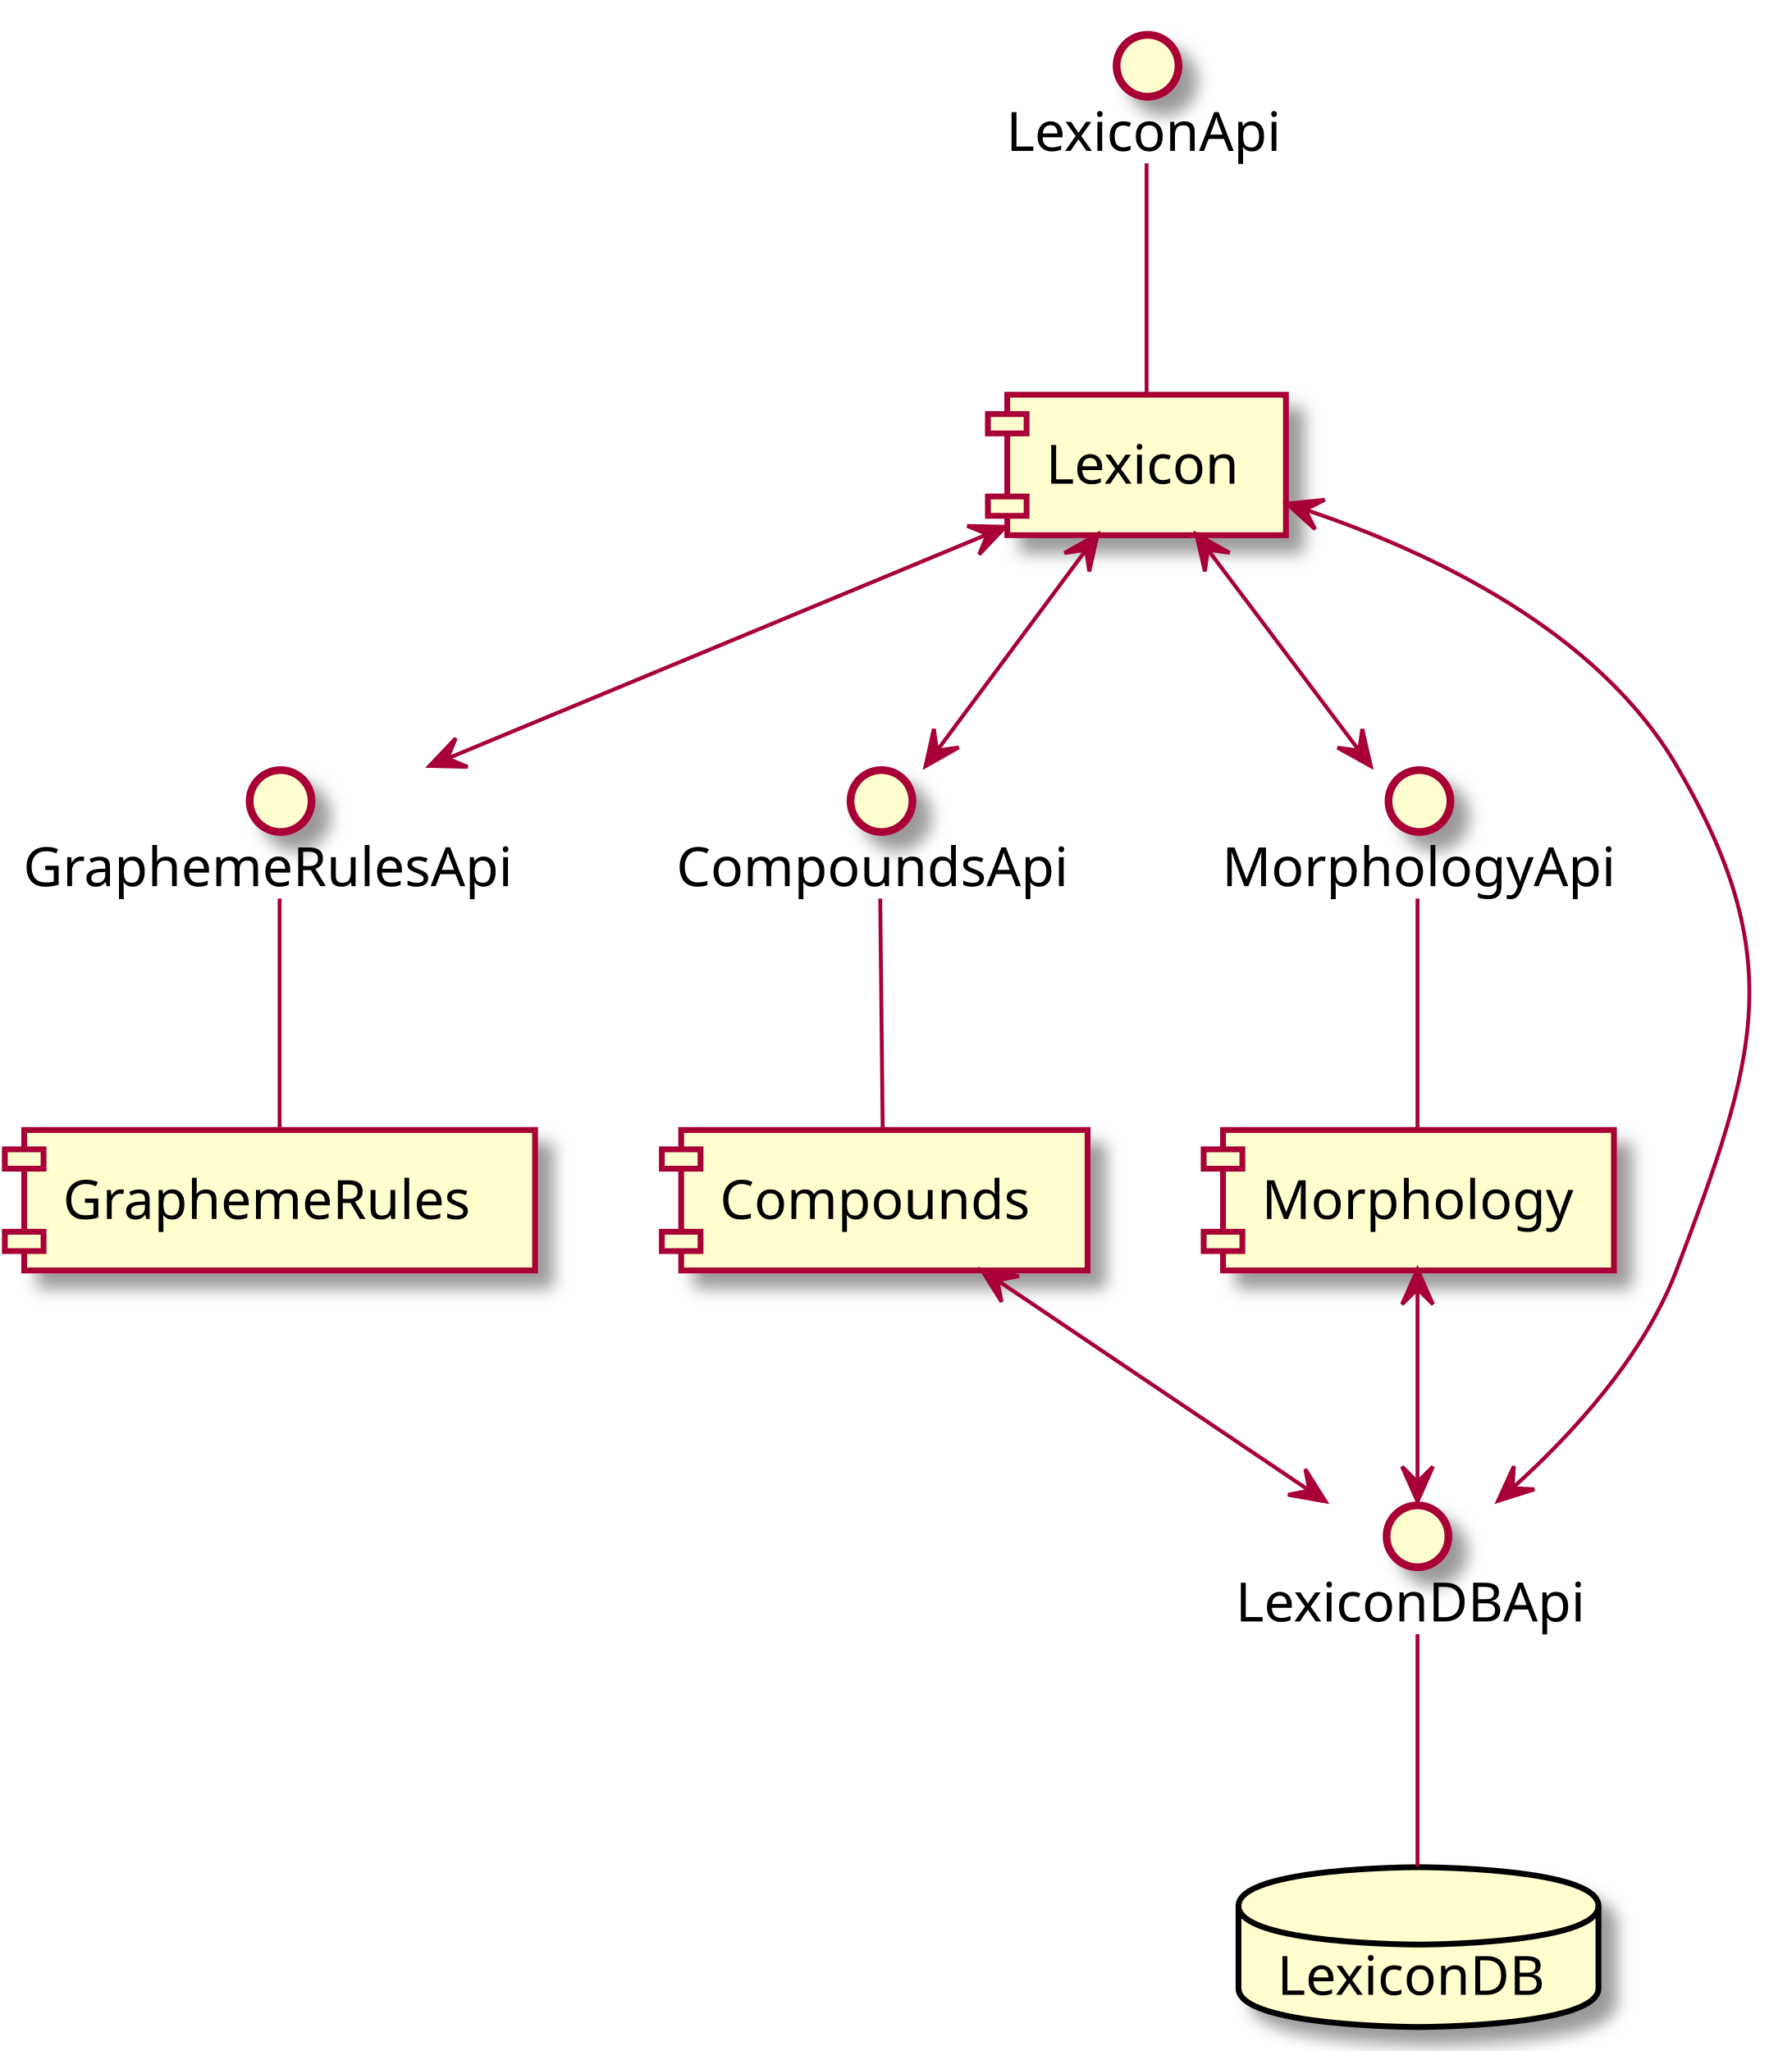
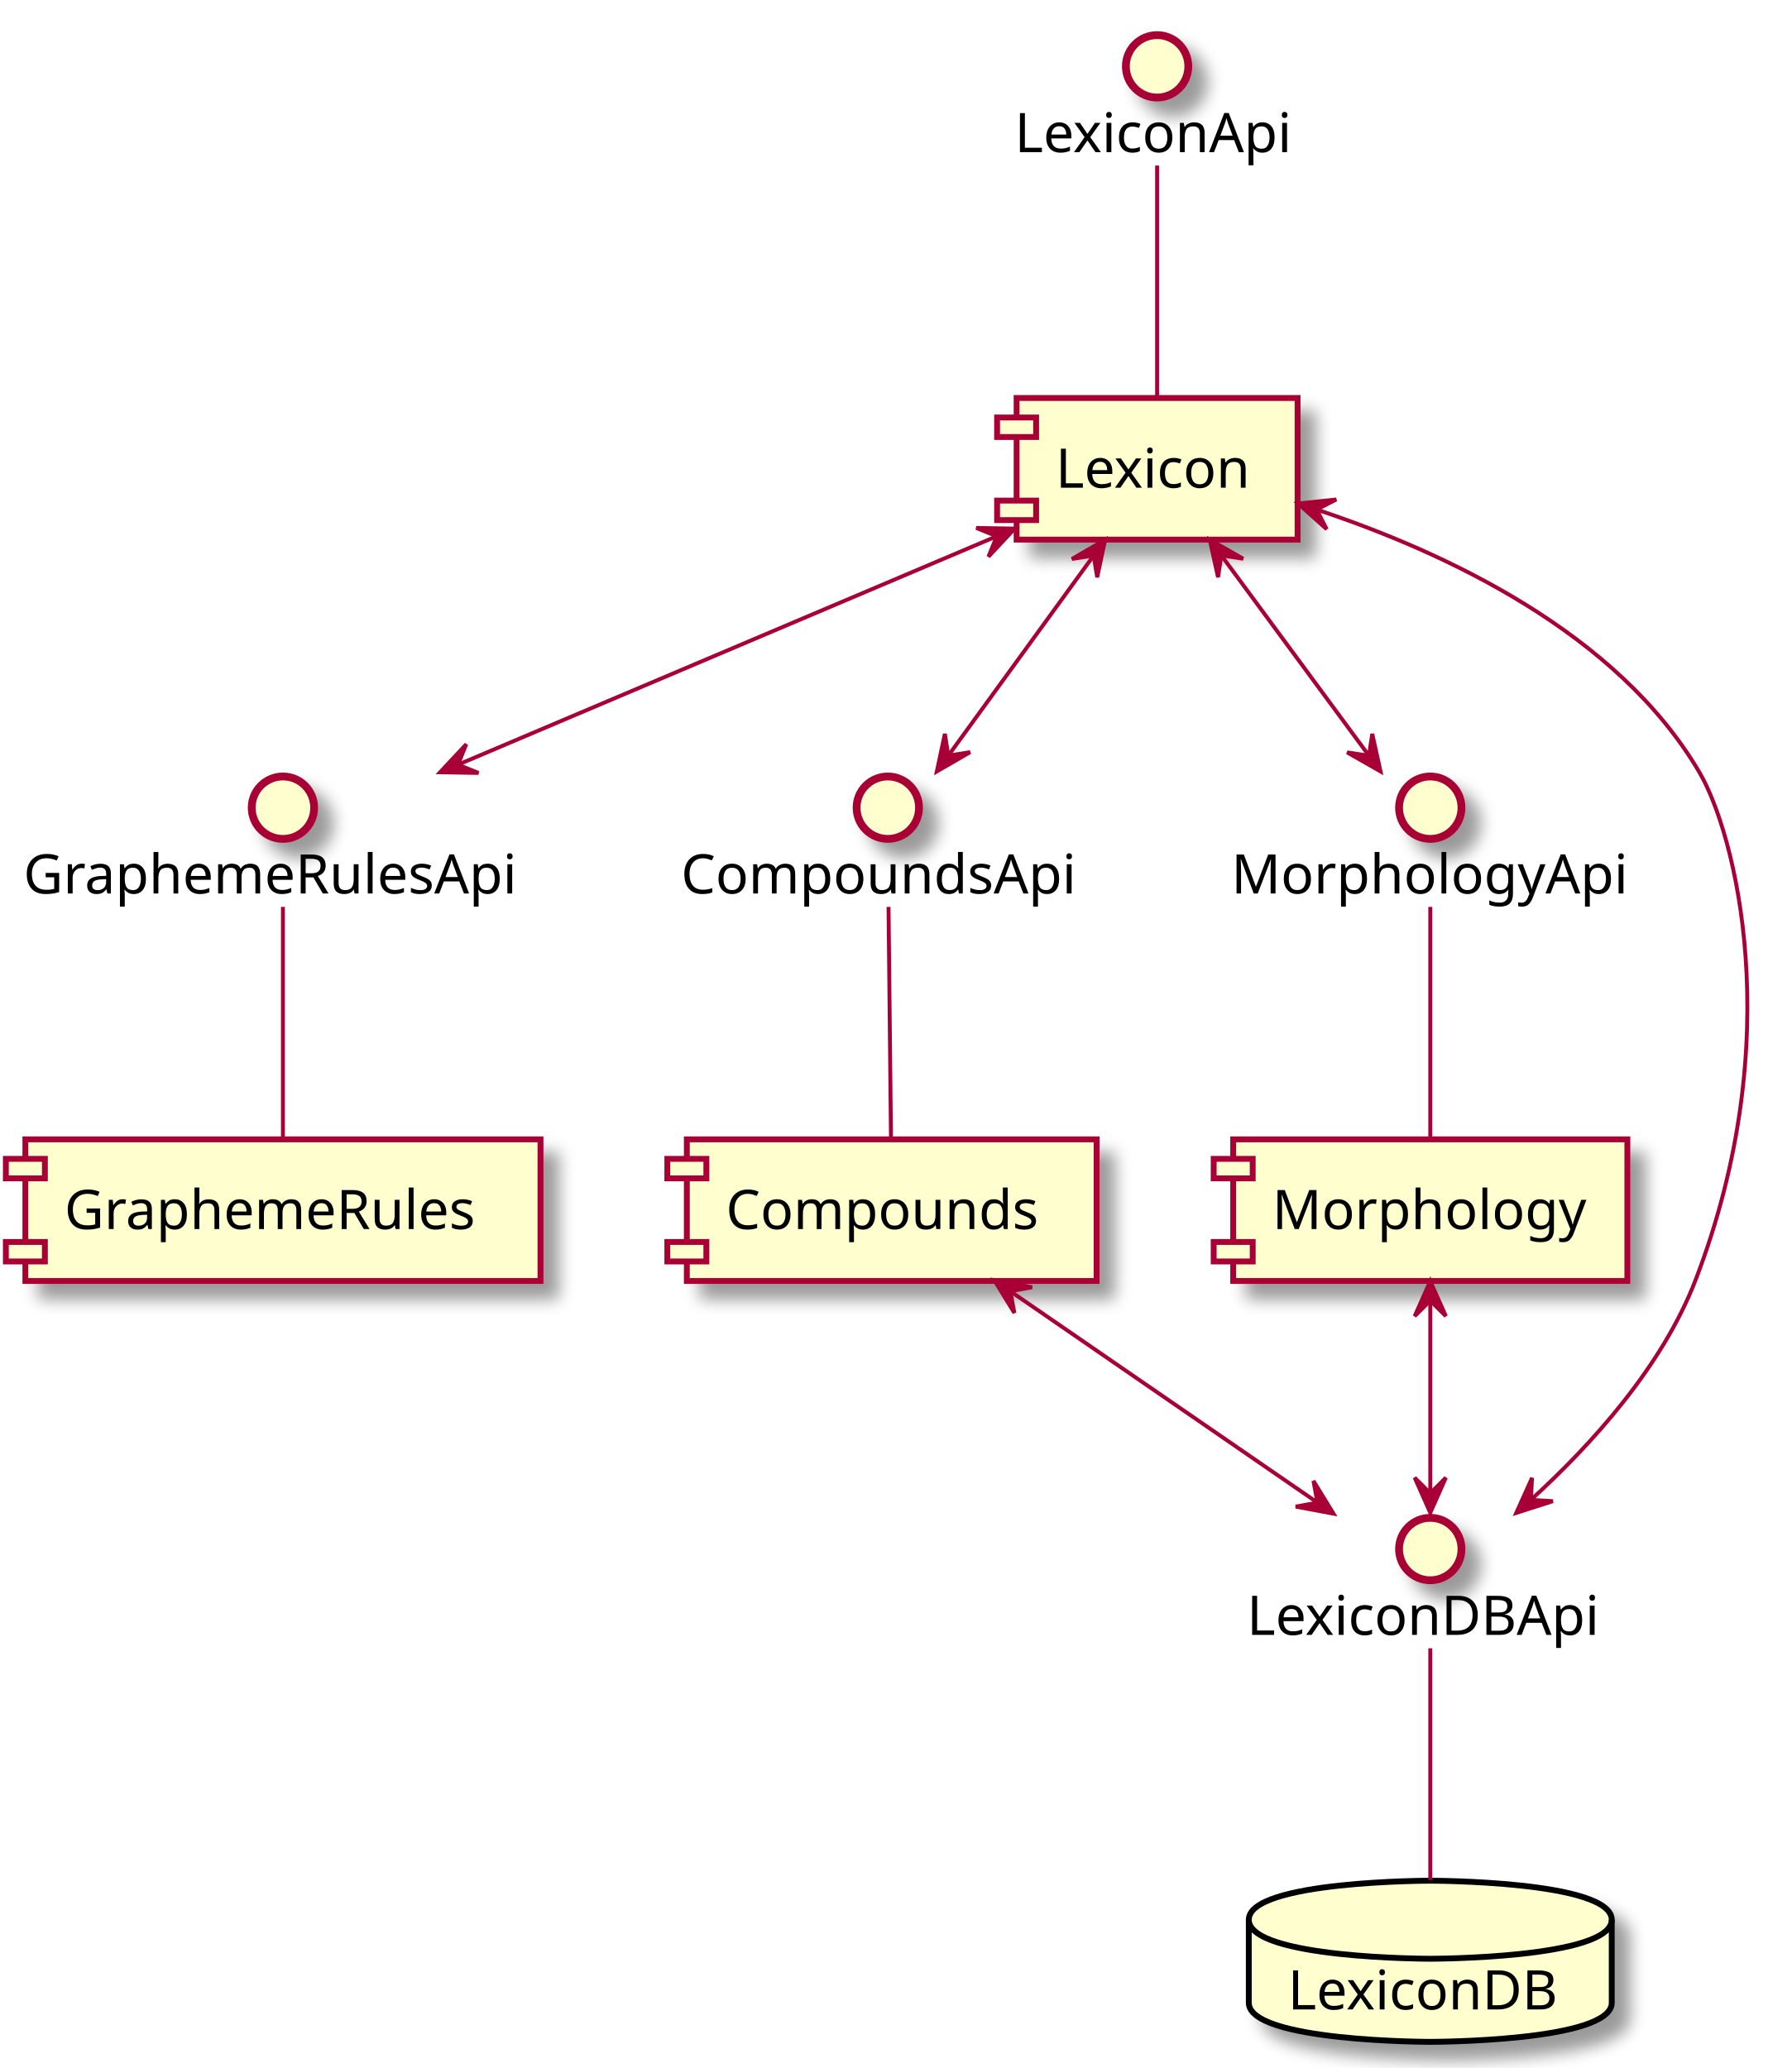
- <svg xmlns="http://www.w3.org/2000/svg" height="530px" style="width:463px;height:530px;" version="1.1" viewBox="0 0 463 530" width="463px">
+ <svg xmlns="http://www.w3.org/2000/svg" height="530px" style="width:459px;height:530px;" version="1.1" viewBox="0 0 459 530" width="459px">
  <defs>
    <filter height="300%" id="f1" width="300%" x="-1" y="-1">
      <feGaussianBlur result="blurOut" stdDeviation="2.0" />
      <feColorMatrix in="blurOut" result="blurOut2" type="matrix" values="0 0 0 0 0 0 0 0 0 0 0 0 0 0 0 0 0 0 .4 0" />
      <feOffset dx="4.0" dy="4.0" in="blurOut2" result="blurOut3" />
      <feBlend in="SourceGraphic" in2="blurOut3" mode="normal" />
    </filter>
  </defs>
  <g>
    <ellipse cx="296.5" cy="17" fill="#FEFECE" filter="url(#f1)" rx="8" ry="8" style="stroke: #A80036; stroke-width: 2.0;" />
    <text fill="#000000" font-family="sans-serif" font-size="14" lengthAdjust="spacingAndGlyphs" textLength="73" x="260" y="38.995">LexiconApi</text>
    <ellipse cx="72.5" cy="207" fill="#FEFECE" filter="url(#f1)" rx="8" ry="8" style="stroke: #A80036; stroke-width: 2.0;" />
    <text fill="#000000" font-family="sans-serif" font-size="14" lengthAdjust="spacingAndGlyphs" textLength="133" x="6" y="228.995">GraphemeRulesApi</text>
-     <ellipse cx="227.75" cy="207" fill="#FEFECE" filter="url(#f1)" rx="8" ry="8" style="stroke: #A80036; stroke-width: 2.0;" />
-     <text fill="#000000" font-family="sans-serif" font-size="14" lengthAdjust="spacingAndGlyphs" textLength="106" x="174.75" y="228.995">CompoundsApi</text>
-     <ellipse cx="366.75" cy="207" fill="#FEFECE" filter="url(#f1)" rx="8" ry="8" style="stroke: #A80036; stroke-width: 2.0;" />
-     <text fill="#000000" font-family="sans-serif" font-size="14" lengthAdjust="spacingAndGlyphs" textLength="102" x="315.75" y="228.995">MorphologyApi</text>
-     <rect fill="#FEFECE" filter="url(#f1)" height="36.297" style="stroke: #A80036; stroke-width: 1.5;" width="72" x="260.25" y="102" />
-     <rect fill="#FEFECE" height="5" style="stroke: #A80036; stroke-width: 1.5;" width="10" x="255.25" y="107" />
-     <rect fill="#FEFECE" height="5" style="stroke: #A80036; stroke-width: 1.5;" width="10" x="255.25" y="128.297" />
-     <text fill="#000000" font-family="sans-serif" font-size="14" lengthAdjust="spacingAndGlyphs" textLength="52" x="270.25" y="124.995">Lexicon</text>
-     <rect fill="#FEFECE" filter="url(#f1)" height="36.297" style="stroke: #A80036; stroke-width: 1.5;" width="132" x="6.25" y="292" />
-     <rect fill="#FEFECE" height="5" style="stroke: #A80036; stroke-width: 1.5;" width="10" x="1.25" y="297" />
-     <rect fill="#FEFECE" height="5" style="stroke: #A80036; stroke-width: 1.5;" width="10" x="1.25" y="318.297" />
-     <text fill="#000000" font-family="sans-serif" font-size="14" lengthAdjust="spacingAndGlyphs" textLength="112" x="16.25" y="314.995">GraphemeRules</text>
+     <ellipse cx="227.5" cy="207" fill="#FEFECE" filter="url(#f1)" rx="8" ry="8" style="stroke: #A80036; stroke-width: 2.0;" />
+     <text fill="#000000" font-family="sans-serif" font-size="14" lengthAdjust="spacingAndGlyphs" textLength="106" x="174.5" y="228.995">CompoundsApi</text>
+     <ellipse cx="366.5" cy="207" fill="#FEFECE" filter="url(#f1)" rx="8" ry="8" style="stroke: #A80036; stroke-width: 2.0;" />
+     <text fill="#000000" font-family="sans-serif" font-size="14" lengthAdjust="spacingAndGlyphs" textLength="102" x="315.5" y="228.995">MorphologyApi</text>
+     <rect fill="#FEFECE" filter="url(#f1)" height="36.297" style="stroke: #A80036; stroke-width: 1.5;" width="72" x="260.5" y="102" />
+     <rect fill="#FEFECE" height="5" style="stroke: #A80036; stroke-width: 1.5;" width="10" x="255.5" y="107" />
+     <rect fill="#FEFECE" height="5" style="stroke: #A80036; stroke-width: 1.5;" width="10" x="255.5" y="128.297" />
+     <text fill="#000000" font-family="sans-serif" font-size="14" lengthAdjust="spacingAndGlyphs" textLength="52" x="270.5" y="124.995">Lexicon</text>
+     <rect fill="#FEFECE" filter="url(#f1)" height="36.297" style="stroke: #A80036; stroke-width: 1.5;" width="132" x="6.5" y="292" />
+     <rect fill="#FEFECE" height="5" style="stroke: #A80036; stroke-width: 1.5;" width="10" x="1.5" y="297" />
+     <rect fill="#FEFECE" height="5" style="stroke: #A80036; stroke-width: 1.5;" width="10" x="1.5" y="318.297" />
+     <text fill="#000000" font-family="sans-serif" font-size="14" lengthAdjust="spacingAndGlyphs" textLength="112" x="16.5" y="314.995">GraphemeRules</text>
    <rect fill="#FEFECE" filter="url(#f1)" height="36.297" style="stroke: #A80036; stroke-width: 1.5;" width="105" x="176" y="292" />
    <rect fill="#FEFECE" height="5" style="stroke: #A80036; stroke-width: 1.5;" width="10" x="171" y="297" />
    <rect fill="#FEFECE" height="5" style="stroke: #A80036; stroke-width: 1.5;" width="10" x="171" y="318.297" />
    <text fill="#000000" font-family="sans-serif" font-size="14" lengthAdjust="spacingAndGlyphs" textLength="85" x="186" y="314.995">Compounds</text>
    <rect fill="#FEFECE" filter="url(#f1)" height="36.297" style="stroke: #A80036; stroke-width: 1.5;" width="101" x="316" y="292" />
    <rect fill="#FEFECE" height="5" style="stroke: #A80036; stroke-width: 1.5;" width="10" x="311" y="297" />
    <rect fill="#FEFECE" height="5" style="stroke: #A80036; stroke-width: 1.5;" width="10" x="311" y="318.297" />
    <text fill="#000000" font-family="sans-serif" font-size="14" lengthAdjust="spacingAndGlyphs" textLength="81" x="326" y="314.995">Morphology</text>
-     <path d="M320,492.5 C320,482.5 366.5,482.5 366.5,482.5 C366.5,482.5 413,482.5 413,492.5 L413,513.797 C413,523.797 366.5,523.797 366.5,523.797 C366.5,523.797 320,523.797 320,513.797 L320,492.5 " fill="#FEFECE" filter="url(#f1)" style="stroke: #000000; stroke-width: 1.5;" />
-     <path d="M320,492.5 C320,502.5 366.5,502.5 366.5,502.5 C366.5,502.5 413,502.5 413,492.5 " fill="none" style="stroke: #000000; stroke-width: 1.5;" />
-     <text fill="#000000" font-family="sans-serif" font-size="14" lengthAdjust="spacingAndGlyphs" textLength="73" x="330" y="515.495">LexiconDB</text>
-     <ellipse cx="366.25" cy="397" fill="#FEFECE" filter="url(#f1)" rx="8" ry="8" style="stroke: #A80036; stroke-width: 2.0;" />
-     <text fill="#000000" font-family="sans-serif" font-size="14" lengthAdjust="spacingAndGlyphs" textLength="94" x="319.25" y="418.995">LexiconDBApi</text>
-     <path d="M296.25,42.199 C296.25,58.853 296.25,84.69 296.25,101.725 " fill="none" style="stroke: #A80036; stroke-width: 1.0;" />
-     <path d="M337.576,131.819 C369.937,142.706 412.782,163.017 433.25,198 C462.428,247.869 453.672,273.952 433.25,328 C424.767,350.45 406.295,370.557 390.891,384.443 " fill="none" style="stroke: #A80036; stroke-width: 1.0;" />
-     <polygon fill="#A80036" points="387.049,387.836,396.442,384.875,390.796,384.526,391.146,378.88,387.049,387.836" style="stroke: #A80036; stroke-width: 1.0;" />
-     <polygon fill="#A80036" points="332.478,130.152,339.789,136.751,337.23,131.706,342.276,129.148,332.478,130.152" style="stroke: #A80036; stroke-width: 1.0;" />
-     <path d="M280.506,142.221 C269.007,157.718 253.516,178.598 242.206,193.842 " fill="none" style="stroke: #A80036; stroke-width: 1.0;" />
-     <polygon fill="#A80036" points="239.134,197.983,247.708,193.137,242.113,193.967,241.283,188.371,239.134,197.983" style="stroke: #A80036; stroke-width: 1.0;" />
-     <polygon fill="#A80036" points="283.594,138.058,275.018,142.9,280.614,142.073,281.441,147.669,283.594,138.058" style="stroke: #A80036; stroke-width: 1.0;" />
-     <path d="M312.222,142.221 C323.887,157.718 339.604,178.598 351.077,193.842 " fill="none" style="stroke: #A80036; stroke-width: 1.0;" />
-     <polygon fill="#A80036" points="354.194,197.983,351.976,188.387,351.187,193.988,345.585,193.199,354.194,197.983" style="stroke: #A80036; stroke-width: 1.0;" />
-     <polygon fill="#A80036" points="309.089,138.058,311.307,147.654,312.096,142.053,317.698,142.842,309.089,138.058" style="stroke: #A80036; stroke-width: 1.0;" />
-     <path d="M255.106,138.082 C215.588,154.489 156.099,179.188 115.796,195.921 " fill="none" style="stroke: #A80036; stroke-width: 1.0;" />
-     <polygon fill="#A80036" points="110.978,197.921,120.824,198.165,115.596,196.004,117.757,190.776,110.978,197.921" style="stroke: #A80036; stroke-width: 1.0;" />
-     <polygon fill="#A80036" points="259.762,136.149,249.916,135.905,255.144,138.066,252.983,143.294,259.762,136.149" style="stroke: #A80036; stroke-width: 1.0;" />
-     <path d="M366.25,422.285 C366.25,438.868 366.25,464.593 366.25,482.31 " fill="none" style="stroke: #A80036; stroke-width: 1.0;" />
-     <path d="M227.424,232.199 C227.603,248.853 227.881,274.69 228.064,291.725 " fill="none" style="stroke: #A80036; stroke-width: 1.0;" />
-     <path d="M366.25,232.199 C366.25,248.853 366.25,274.69 366.25,291.725 " fill="none" style="stroke: #A80036; stroke-width: 1.0;" />
-     <path d="M72.25,232.199 C72.25,248.853 72.25,274.69 72.25,291.725 " fill="none" style="stroke: #A80036; stroke-width: 1.0;" />
-     <path d="M257.839,330.94 C281.643,346.982 314.862,369.369 338.237,385.122 " fill="none" style="stroke: #A80036; stroke-width: 1.0;" />
-     <polygon fill="#A80036" points="342.483,387.983,337.254,379.637,338.336,385.189,332.784,386.271,342.483,387.983" style="stroke: #A80036; stroke-width: 1.0;" />
-     <polygon fill="#A80036" points="253.561,328.058,258.788,336.405,257.707,330.853,263.26,329.771,253.561,328.058" style="stroke: #A80036; stroke-width: 1.0;" />
-     <path d="M366.25,333.088 C366.25,348.12 366.25,367.903 366.25,382.753 " fill="none" style="stroke: #A80036; stroke-width: 1.0;" />
-     <polygon fill="#A80036" points="366.25,387.983,370.25,378.983,366.25,382.983,362.25,378.983,366.25,387.983" style="stroke: #A80036; stroke-width: 1.0;" />
-     <polygon fill="#A80036" points="366.25,328.058,362.25,337.058,366.25,333.058,370.25,337.058,366.25,328.058" style="stroke: #A80036; stroke-width: 1.0;" />
+     <path d="M320,492 C320,482 366.5,482 366.5,482 C366.5,482 413,482 413,492 L413,513.297 C413,523.297 366.5,523.297 366.5,523.297 C366.5,523.297 320,523.297 320,513.297 L320,492 " fill="#FEFECE" filter="url(#f1)" style="stroke: #000000; stroke-width: 1.5;" />
+     <path d="M320,492 C320,502 366.5,502 366.5,502 C366.5,502 413,502 413,492 " fill="none" style="stroke: #000000; stroke-width: 1.5;" />
+     <text fill="#000000" font-family="sans-serif" font-size="14" lengthAdjust="spacingAndGlyphs" textLength="73" x="330" y="514.995">LexiconDB</text>
+     <ellipse cx="366.5" cy="397" fill="#FEFECE" filter="url(#f1)" rx="8" ry="8" style="stroke: #A80036; stroke-width: 2.0;" />
+     <text fill="#000000" font-family="sans-serif" font-size="14" lengthAdjust="spacingAndGlyphs" textLength="94" x="319.5" y="418.995">LexiconDBApi</text>
+     <path d="M296.5,42.425 C296.5,59.244 296.5,84.611 296.5,101.715 " fill="none" style="stroke: #A80036; stroke-width: 1.0;" />
+     <path d="M337.394,130.595 C370.341,141.526 414.51,162.153 435.5,198 C444.478,213.333 458.36,265.915 434.5,328 C425.948,350.253 407.787,370.261 392.383,384.301 " fill="none" style="stroke: #A80036; stroke-width: 1.0;" />
+     <polygon fill="#A80036" points="388.534,387.74,397.911,384.727,392.263,384.408,392.581,378.76,388.534,387.74" style="stroke: #A80036; stroke-width: 1.0;" />
+     <polygon fill="#A80036" points="332.618,129.052,339.952,135.626,337.376,130.59,342.412,128.013,332.618,129.052" style="stroke: #A80036; stroke-width: 1.0;" />
+     <path d="M280.173,142.479 C268.95,157.931 254.137,178.326 243.079,193.551 " fill="none" style="stroke: #A80036; stroke-width: 1.0;" />
+     <polygon fill="#A80036" points="240.065,197.7,248.591,192.769,243.004,193.654,242.118,188.067,240.065,197.7" style="stroke: #A80036; stroke-width: 1.0;" />
+     <polygon fill="#A80036" points="283.196,138.317,274.671,143.248,280.258,142.363,281.144,147.95,283.196,138.317" style="stroke: #A80036; stroke-width: 1.0;" />
+     <path d="M313.064,142.479 C324.449,157.931 339.477,178.326 350.695,193.551 " fill="none" style="stroke: #A80036; stroke-width: 1.0;" />
+     <polygon fill="#A80036" points="353.752,197.7,351.634,188.082,350.786,193.674,345.193,192.827,353.752,197.7" style="stroke: #A80036; stroke-width: 1.0;" />
+     <polygon fill="#A80036" points="309.997,138.317,312.115,147.935,312.963,142.342,318.556,143.19,309.997,138.317" style="stroke: #A80036; stroke-width: 1.0;" />
+     <path d="M255.166,137.53 C216.143,154.08 157.771,178.836 117.569,195.886 " fill="none" style="stroke: #A80036; stroke-width: 1.0;" />
+     <polygon fill="#A80036" points="112.759,197.926,122.606,198.094,117.362,195.974,119.483,190.729,112.759,197.926" style="stroke: #A80036; stroke-width: 1.0;" />
+     <polygon fill="#A80036" points="260.012,135.475,250.165,135.306,255.409,137.427,253.288,142.671,260.012,135.475" style="stroke: #A80036; stroke-width: 1.0;" />
+     <path d="M366.5,422.431 C366.5,439.082 366.5,464.188 366.5,481.838 " fill="none" style="stroke: #A80036; stroke-width: 1.0;" />
+     <path d="M227.683,232.424 C227.861,249.244 228.127,274.611 228.308,291.715 " fill="none" style="stroke: #A80036; stroke-width: 1.0;" />
+     <path d="M366.5,232.424 C366.5,249.244 366.5,274.611 366.5,291.715 " fill="none" style="stroke: #A80036; stroke-width: 1.0;" />
+     <path d="M72.5,232.424 C72.5,249.244 72.5,274.611 72.5,291.715 " fill="none" style="stroke: #A80036; stroke-width: 1.0;" />
+     <path d="M258.994,330.992 C282.4,347.105 314.501,369.204 337.521,385.05 " fill="none" style="stroke: #A80036; stroke-width: 1.0;" />
+     <polygon fill="#A80036" points="341.709,387.934,336.564,379.536,337.59,385.099,332.027,386.125,341.709,387.934" style="stroke: #A80036; stroke-width: 1.0;" />
+     <polygon fill="#A80036" points="254.782,328.092,259.927,336.49,258.9,330.928,264.463,329.901,254.782,328.092" style="stroke: #A80036; stroke-width: 1.0;" />
+     <path d="M366.5,333.344 C366.5,348.316 366.5,367.652 366.5,382.464 " fill="none" style="stroke: #A80036; stroke-width: 1.0;" />
+     <polygon fill="#A80036" points="366.5,387.7,370.5,378.7,366.5,382.7,362.5,378.7,366.5,387.7" style="stroke: #A80036; stroke-width: 1.0;" />
+     <polygon fill="#A80036" points="366.5,328.317,362.5,337.317,366.5,333.317,370.5,337.317,366.5,328.317" style="stroke: #A80036; stroke-width: 1.0;" />
  </g>
</svg>
